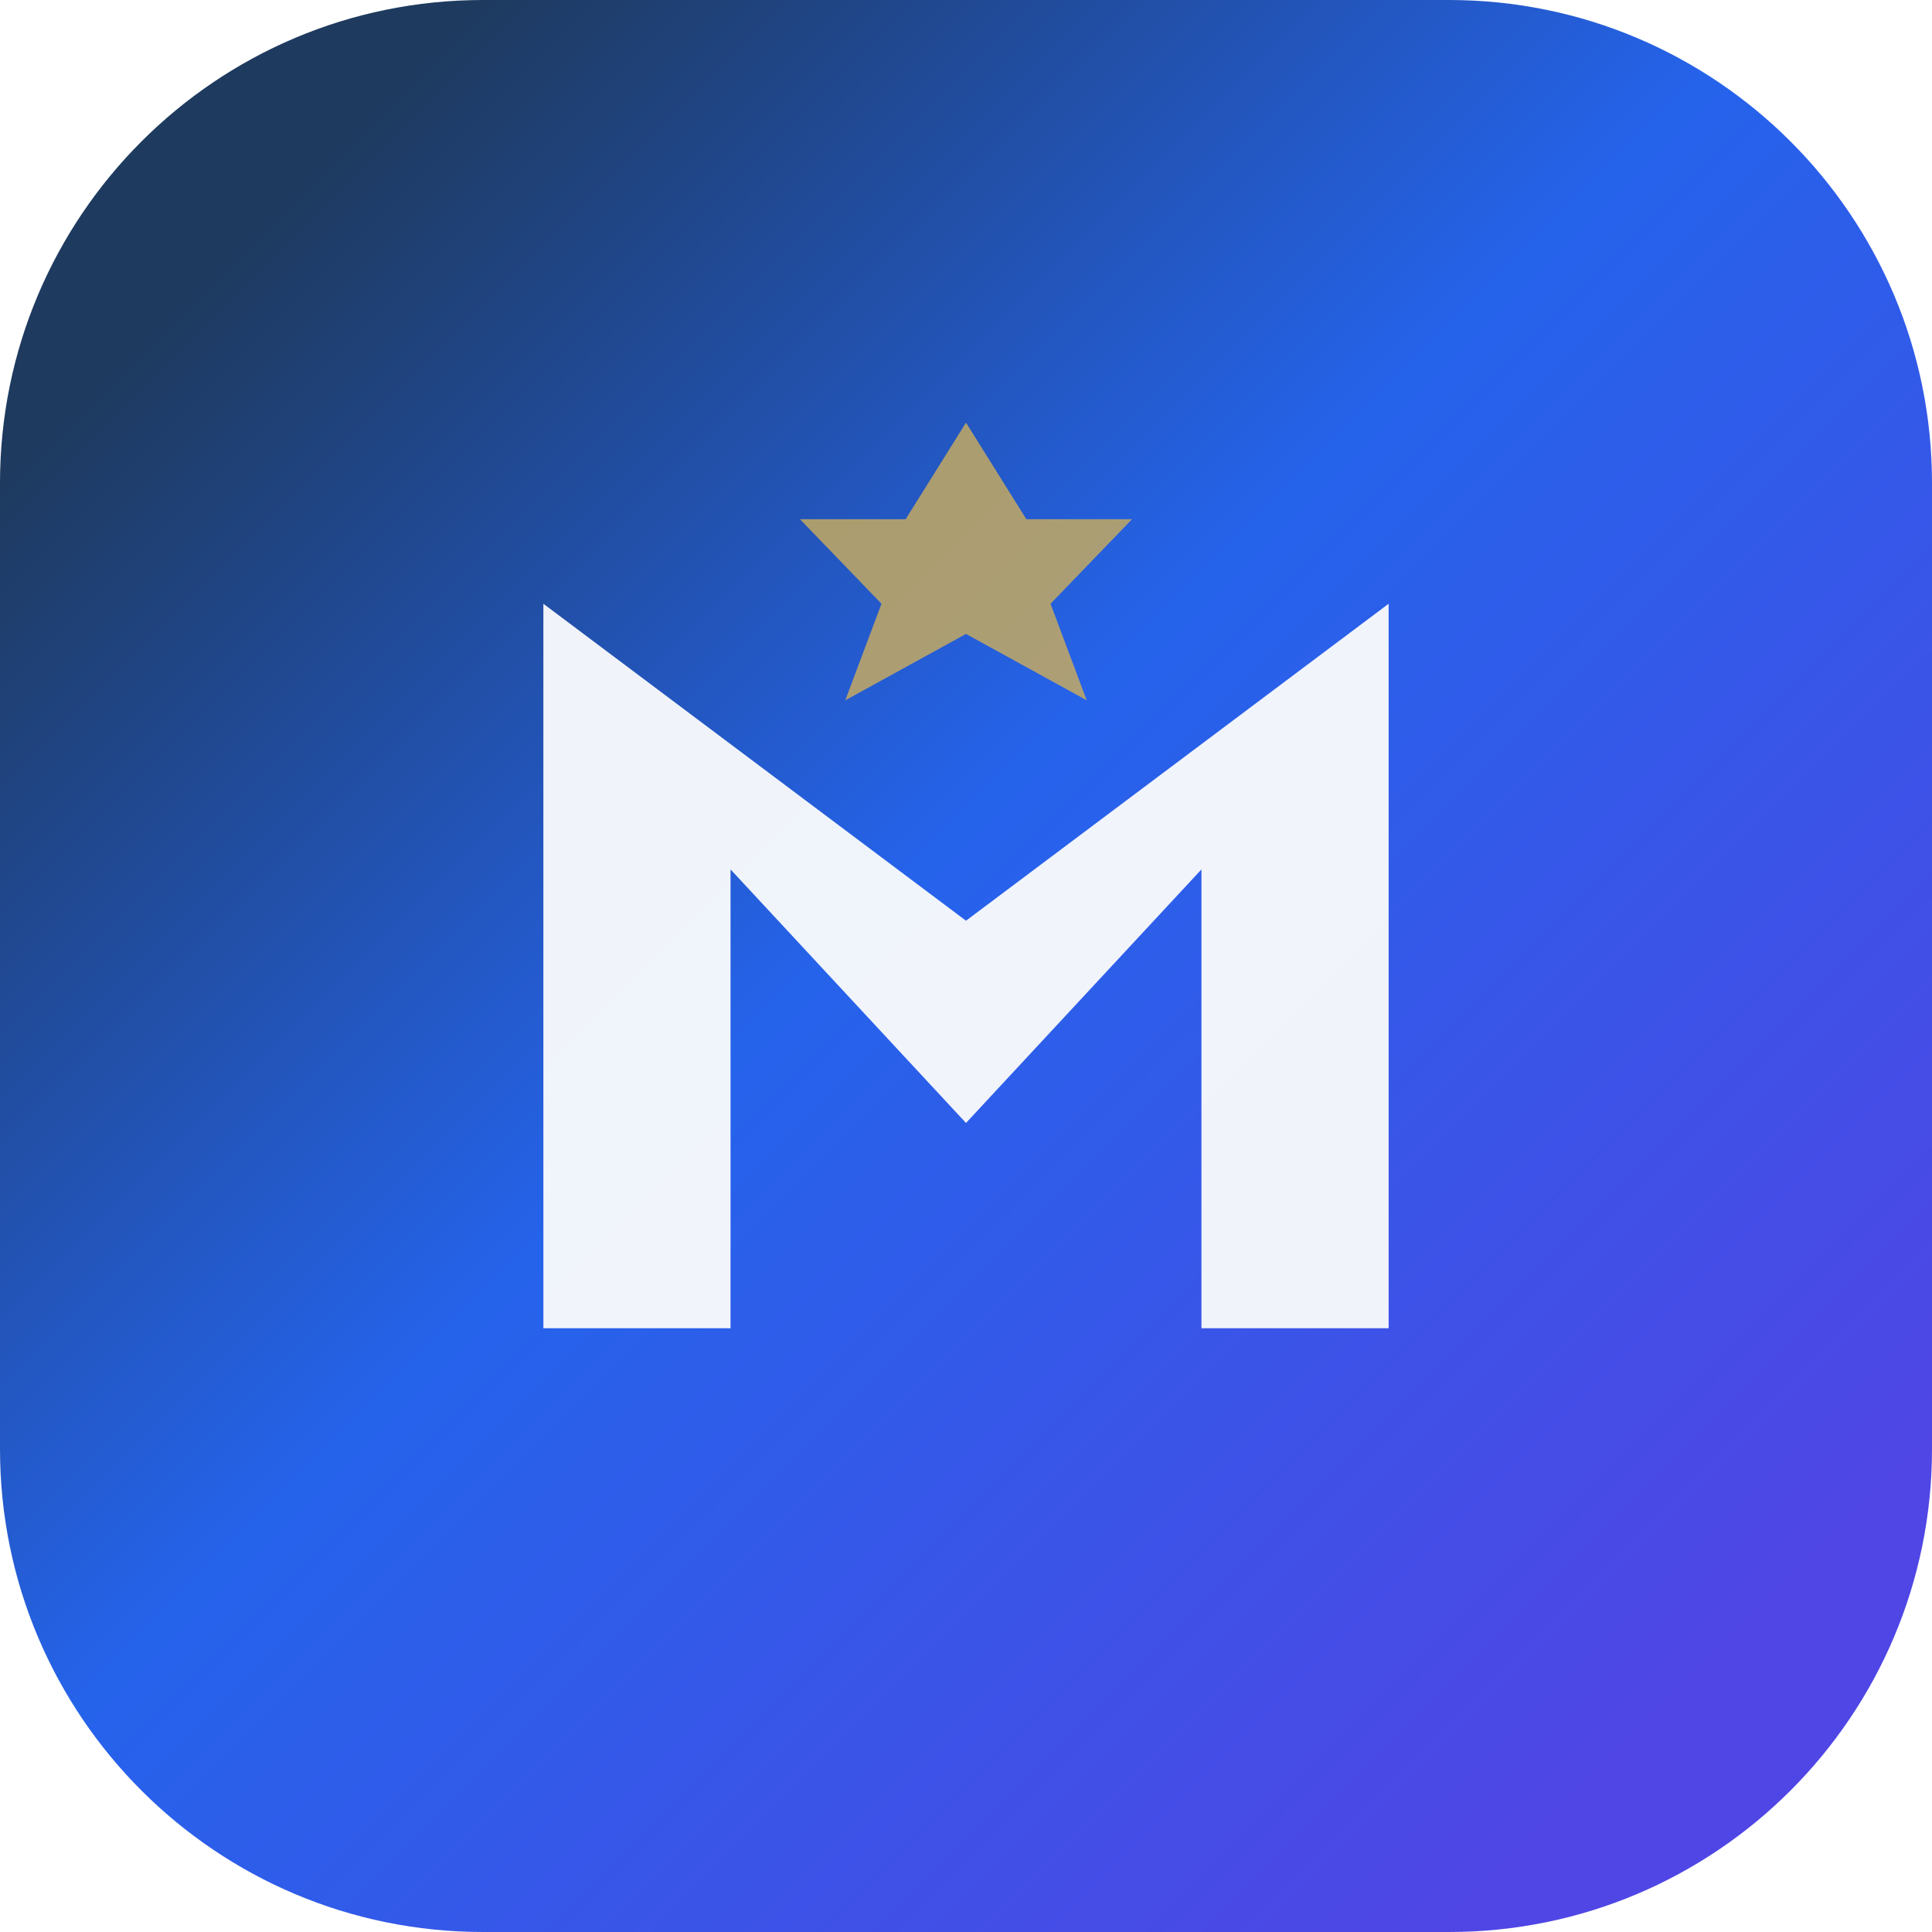
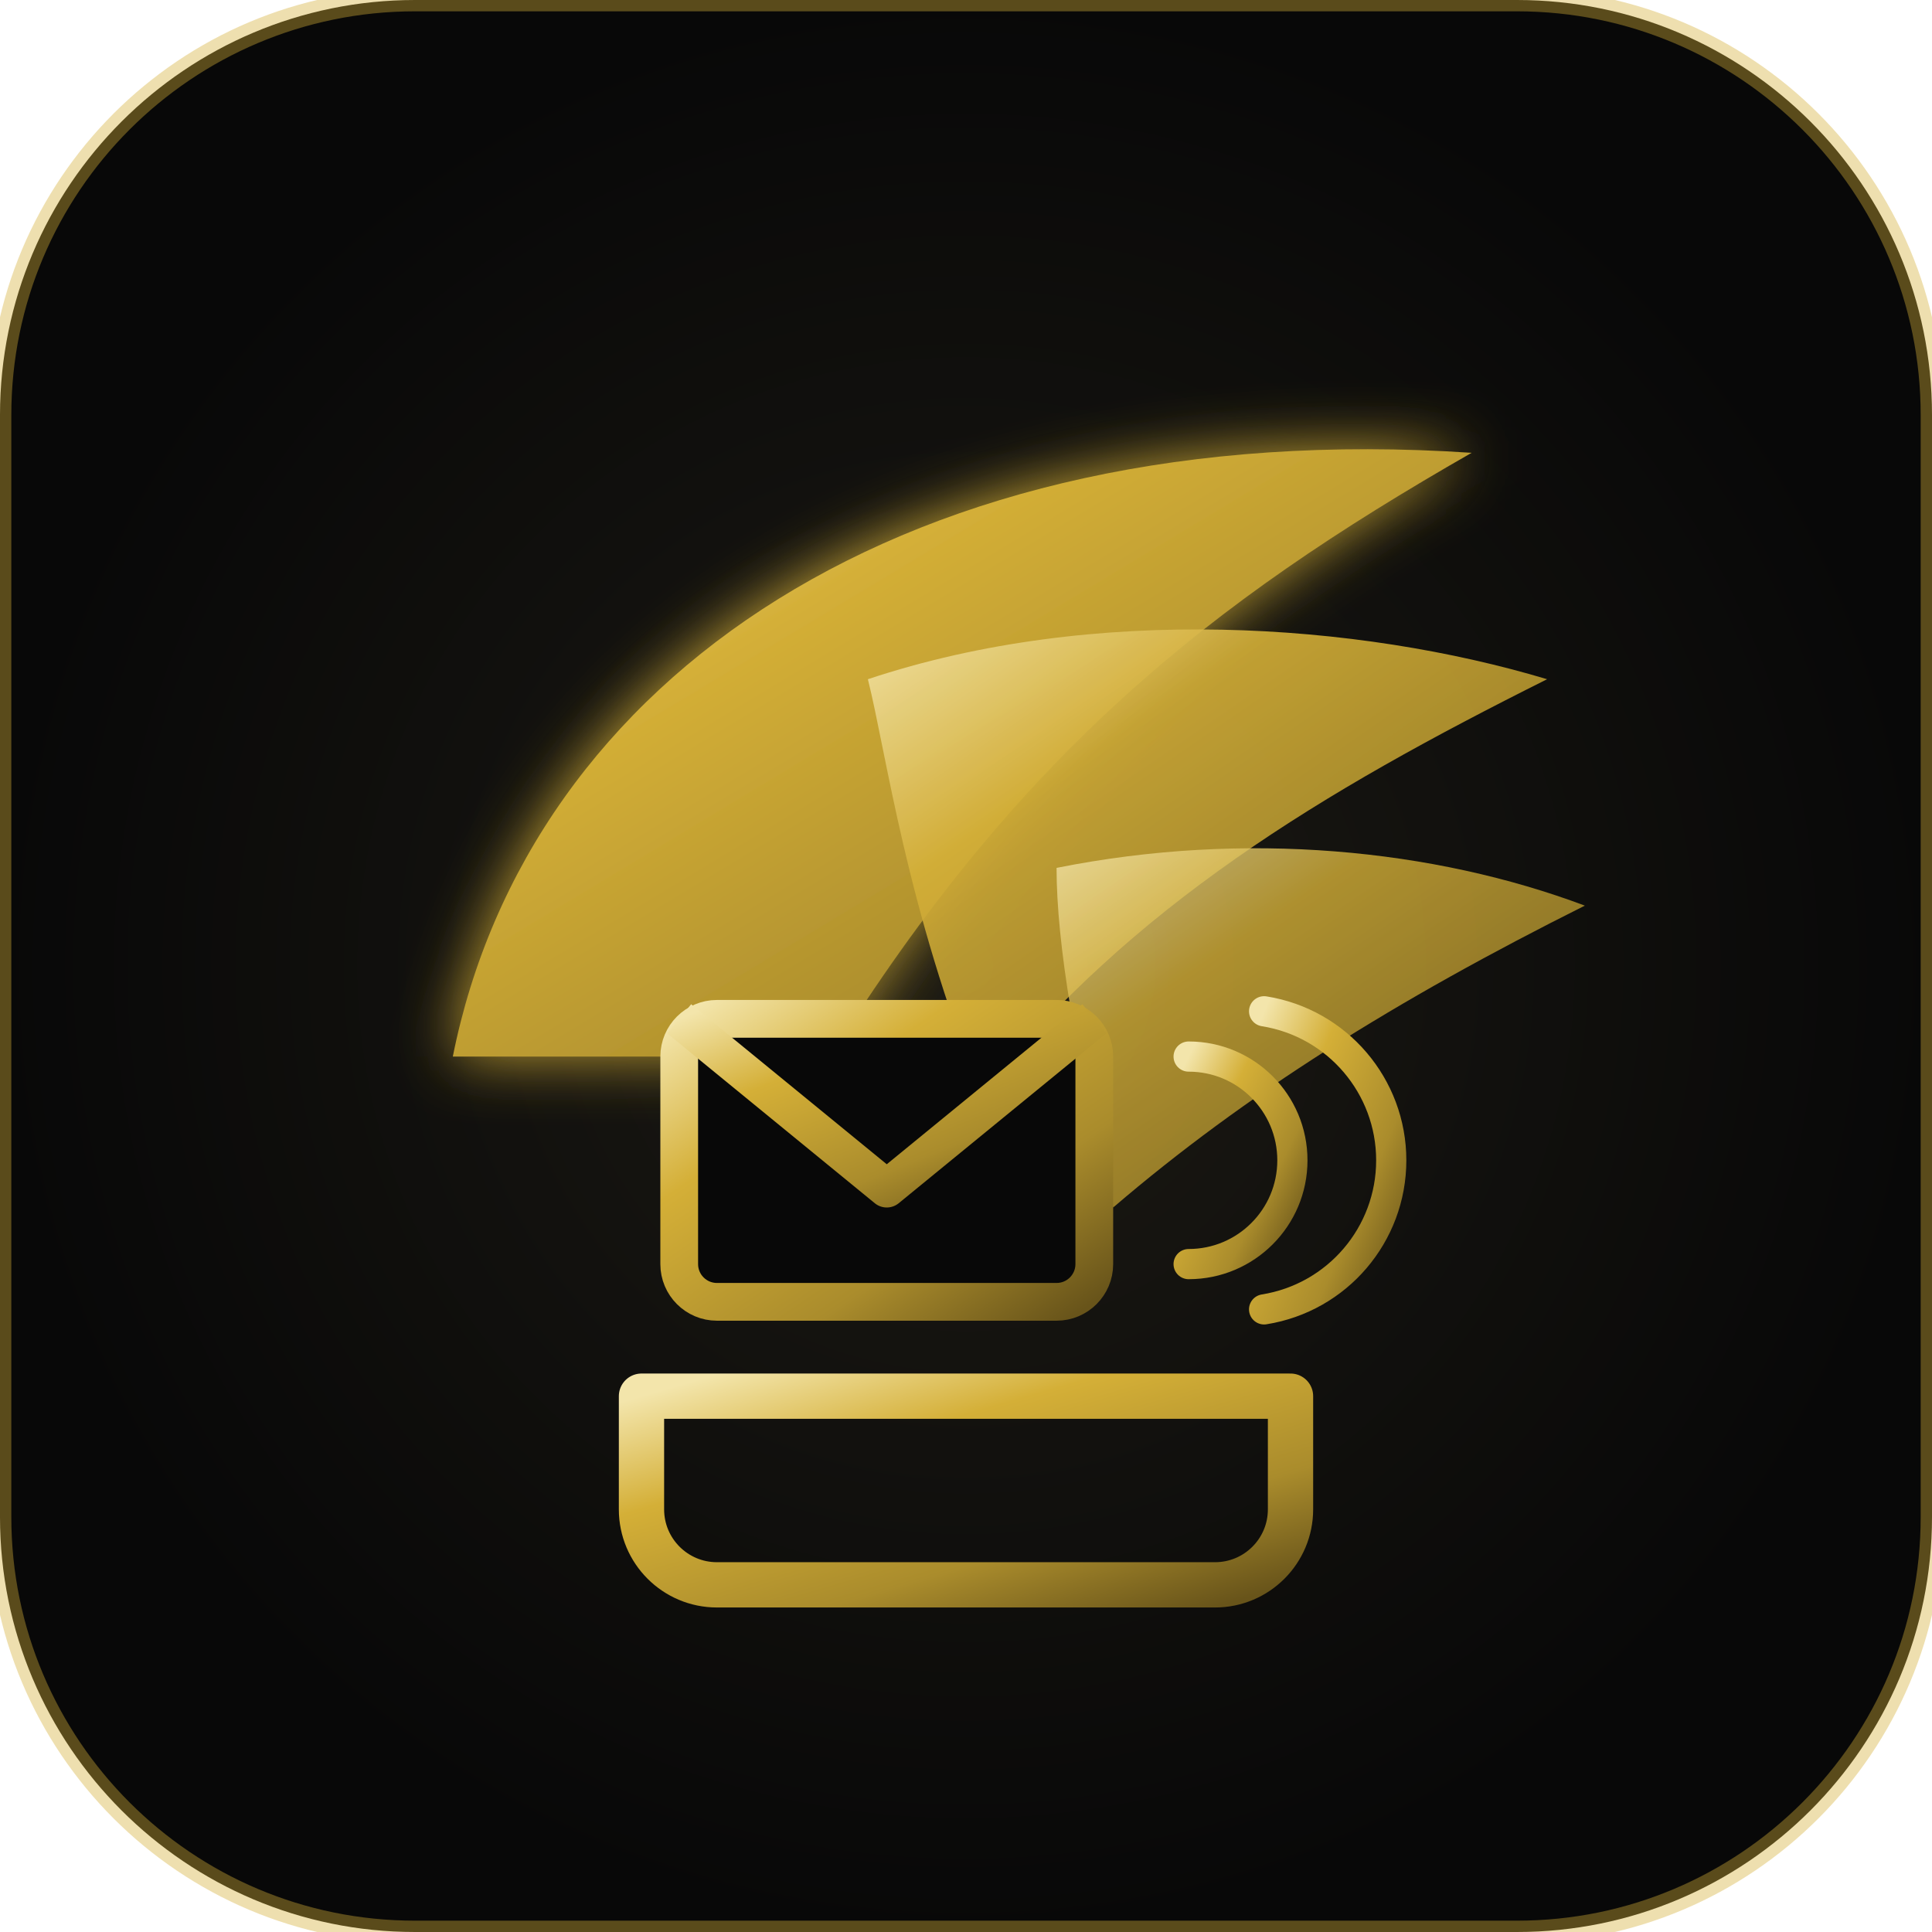
- <svg xmlns="http://www.w3.org/2000/svg" viewBox="0 0 64 64" fill="none" role="img" aria-label="Lertiva">
+ <svg xmlns="http://www.w3.org/2000/svg" viewBox="0 0 512 512" width="512" height="512" role="img" aria-label="Lertiva">
  <defs>
-     <linearGradient id="wg" x1="8" y1="8" x2="56" y2="56" gradientUnits="userSpaceOnUse">
-       <stop stop-color="#1e3a5f" />
-       <stop offset="0.45" stop-color="#2563eb" />
-       <stop offset="1" stop-color="#4f46e5" />
+     <radialGradient id="bgGlow" cx="50%" cy="50%" r="50%">
+       <stop offset="0%" stop-color="#1c1a14" />
+       <stop offset="100%" stop-color="#080808" />
+     </radialGradient>
+     <linearGradient id="goldGrad" x1="0%" y1="0%" x2="100%" y2="100%">
+       <stop offset="0%" stop-color="#F3E5AB" />
+       <stop offset="30%" stop-color="#D4AF37" />
+       <stop offset="70%" stop-color="#AA8C2C" />
+       <stop offset="100%" stop-color="#68541A" />
    </linearGradient>
+     <filter id="goldGlow" x="-20%" y="-20%" width="140%" height="140%">
+       <feGaussianBlur stdDeviation="8" result="blur" />
+       <feComposite in="SourceGraphic" in2="blur" operator="over" />
+     </filter>
  </defs>
-   <rect width="64" height="64" rx="16" fill="url(#wg)" />
-   <path d="M18 44V20l14 10.5L46 20v24h-6.2V28.8L32 37.2 24.2 28.8V44H18z" fill="#f8fafc" fill-opacity="0.96" />
-   <path d="M32 14l2 3.2h3.5L34.8 20 36 23.2 32 21l-4 2.2L29.2 20l-2.7-2.8H30L32 14z" fill="#c4a962" opacity="0.85" />
+   <rect width="512" height="512" rx="110" fill="url(#bgGlow)" stroke="#D4AF37" stroke-width="6" stroke-opacity="0.4" />
+   <g>
+     <path d="M 170 370 L 170 400 A 20 20 0 0 0 190 420 L 322 420 A 20 20 0 0 0 342 400 L 342 370 Z" fill="none" stroke="url(#goldGrad)" stroke-width="12" stroke-linecap="round" stroke-linejoin="round" />
+     <path d="M 230 380 L 282 380" stroke="url(#goldGrad)" stroke-width="10" stroke-linecap="round" />
+     <path d="M 240 400 L 272 400" stroke="url(#goldGrad)" stroke-width="10" stroke-linecap="round" />
+     <path d="M 120 280 C 140 180, 240 110, 390 120 C 320 160, 270 200, 220 280 Z" fill="url(#goldGrad)" filter="url(#goldGlow)" />
+     <path d="M 230 180 C 290 160, 360 165, 410 180 C 350 210, 300 240, 260 290 C 240 240, 235 200, 230 180 Z" fill="url(#goldGrad)" opacity="0.9" />
+     <path d="M 280 230 C 330 220, 380 225, 420 240 C 370 265, 330 290, 295 320 C 285 280, 280 250, 280 230 Z" fill="url(#goldGrad)" opacity="0.8" />
+     <rect x="180" y="270" width="110" height="75" rx="10" fill="#080808" stroke="url(#goldGrad)" stroke-width="10" />
+     <path d="M 180 270 L 235 315 L 290 270" fill="none" stroke="url(#goldGrad)" stroke-width="10" stroke-linejoin="round" />
+     <path d="M 315 280 A 25 25 0 0 1 315 335" fill="none" stroke="url(#goldGrad)" stroke-width="8" stroke-linecap="round" />
+     <path d="M 335 268 A 40 40 0 0 1 335 347" fill="none" stroke="url(#goldGrad)" stroke-width="8" stroke-linecap="round" />
+   </g>
</svg>
